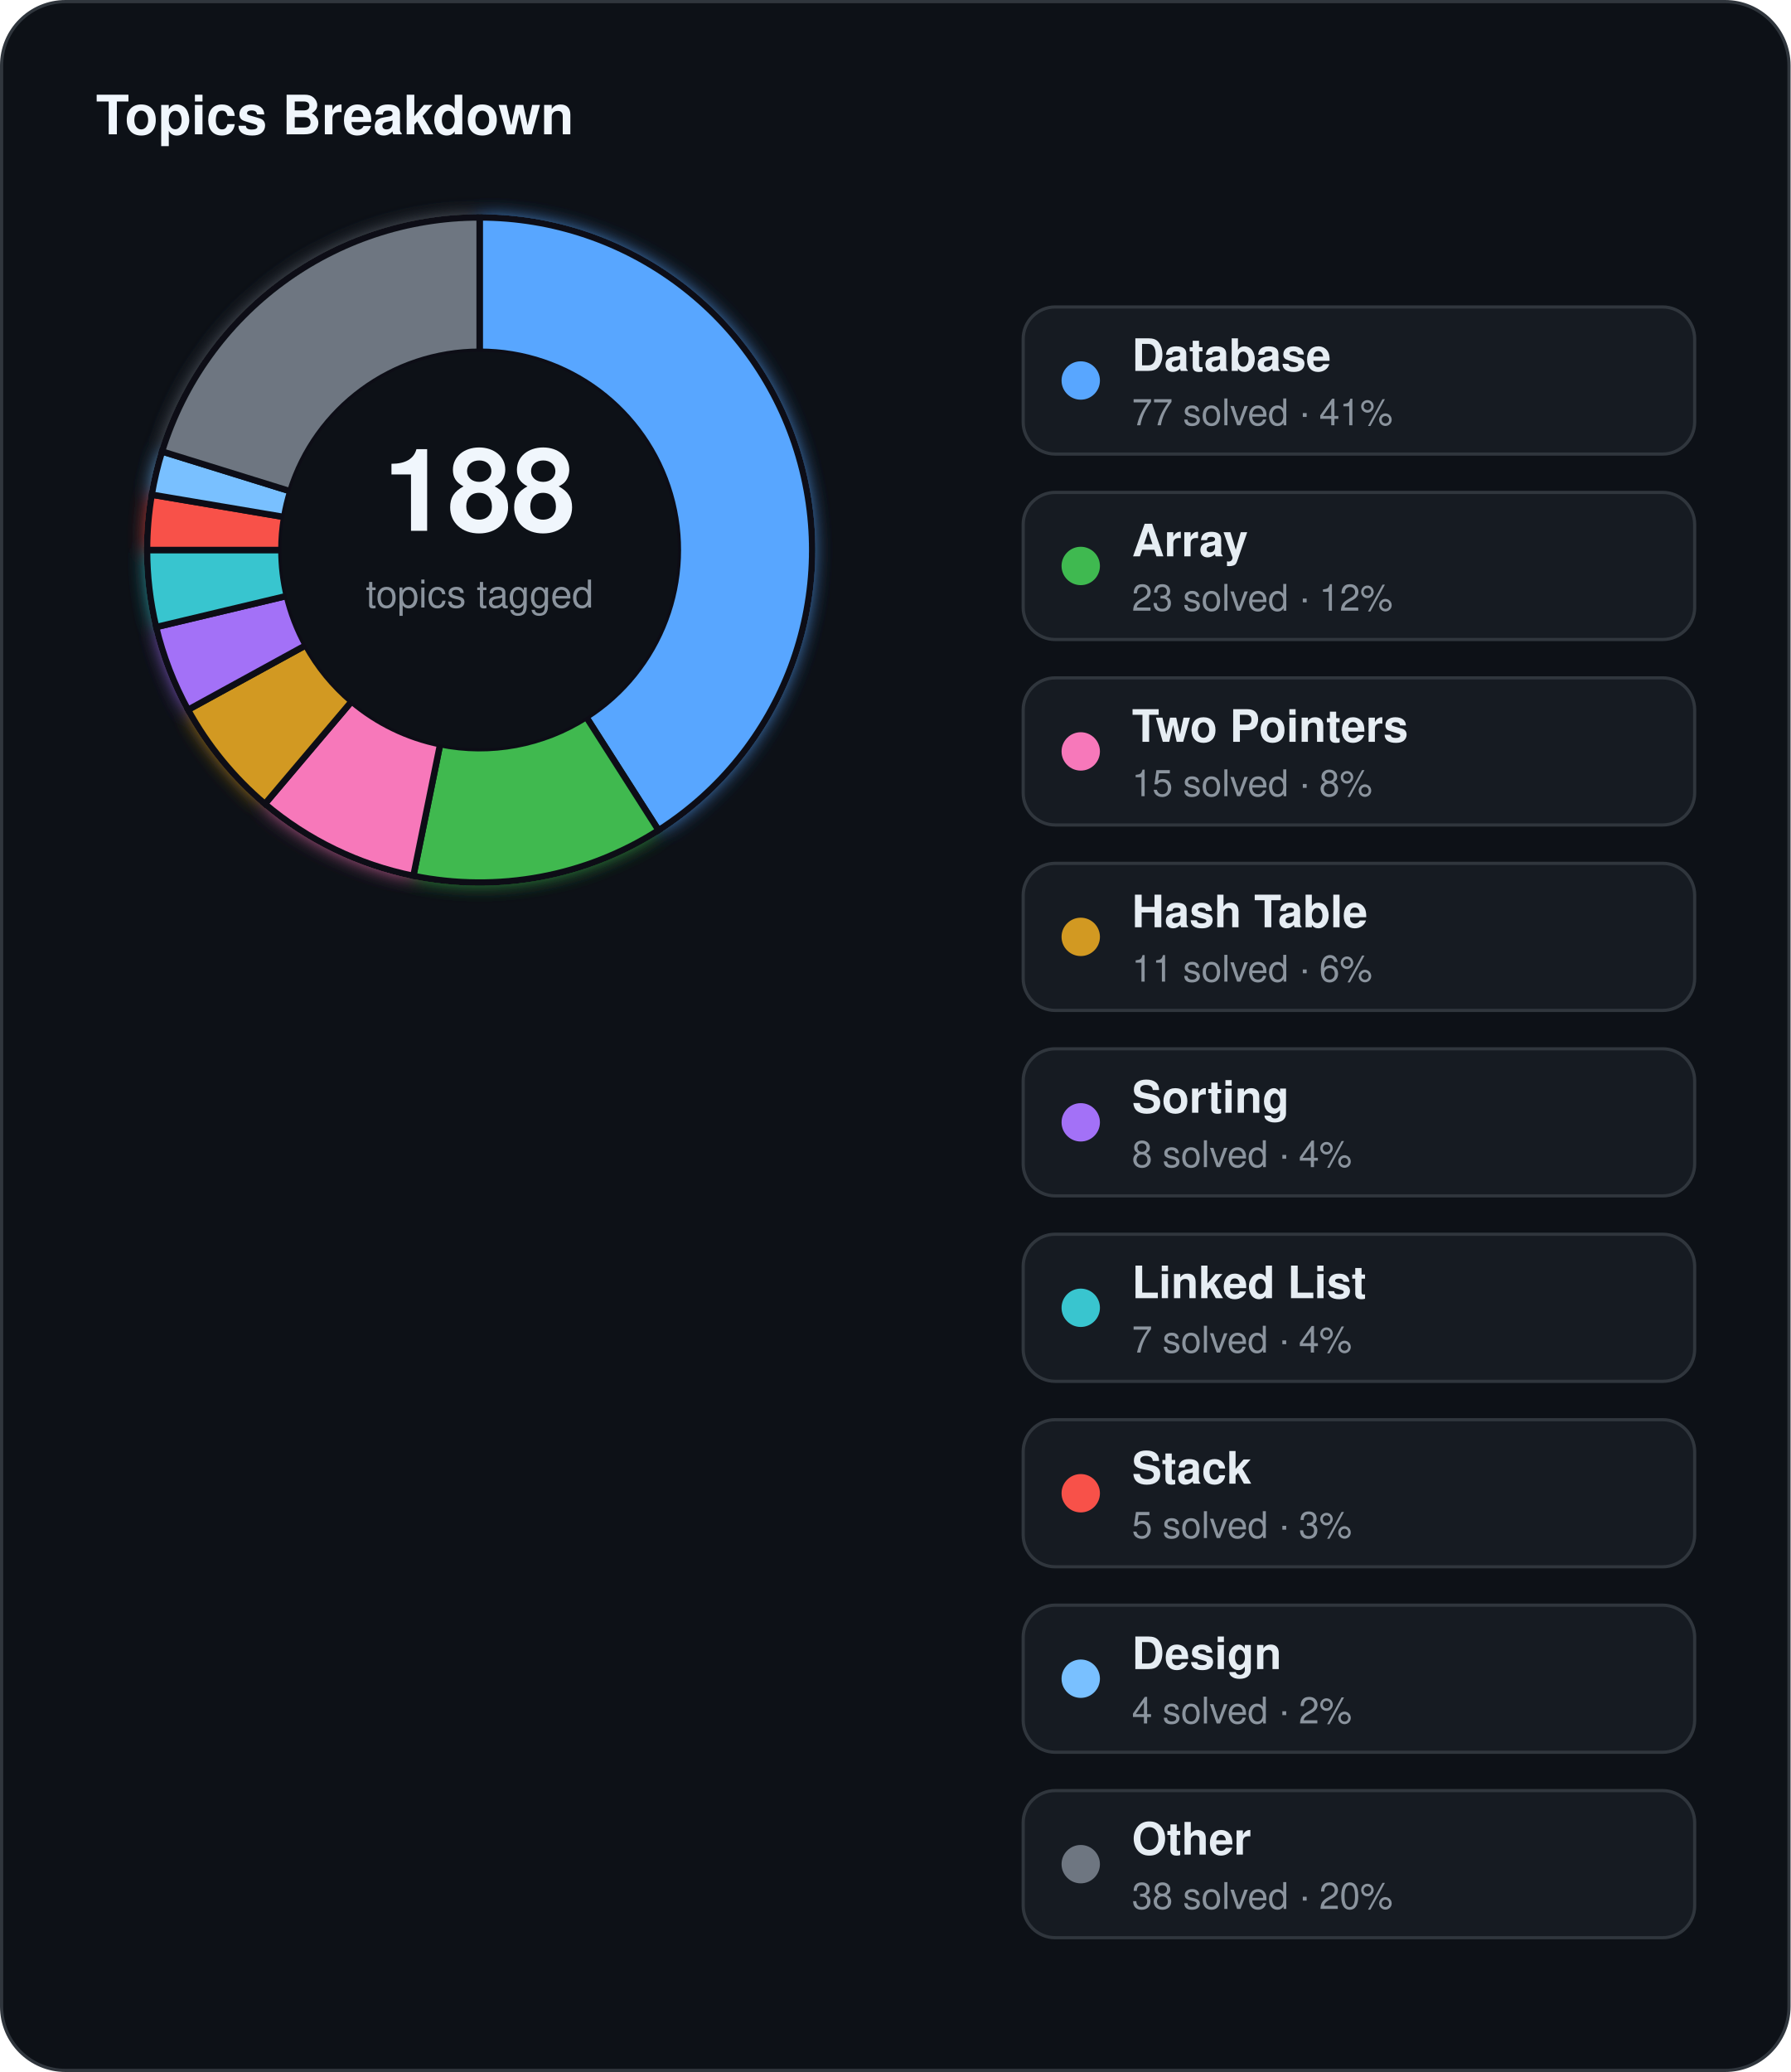
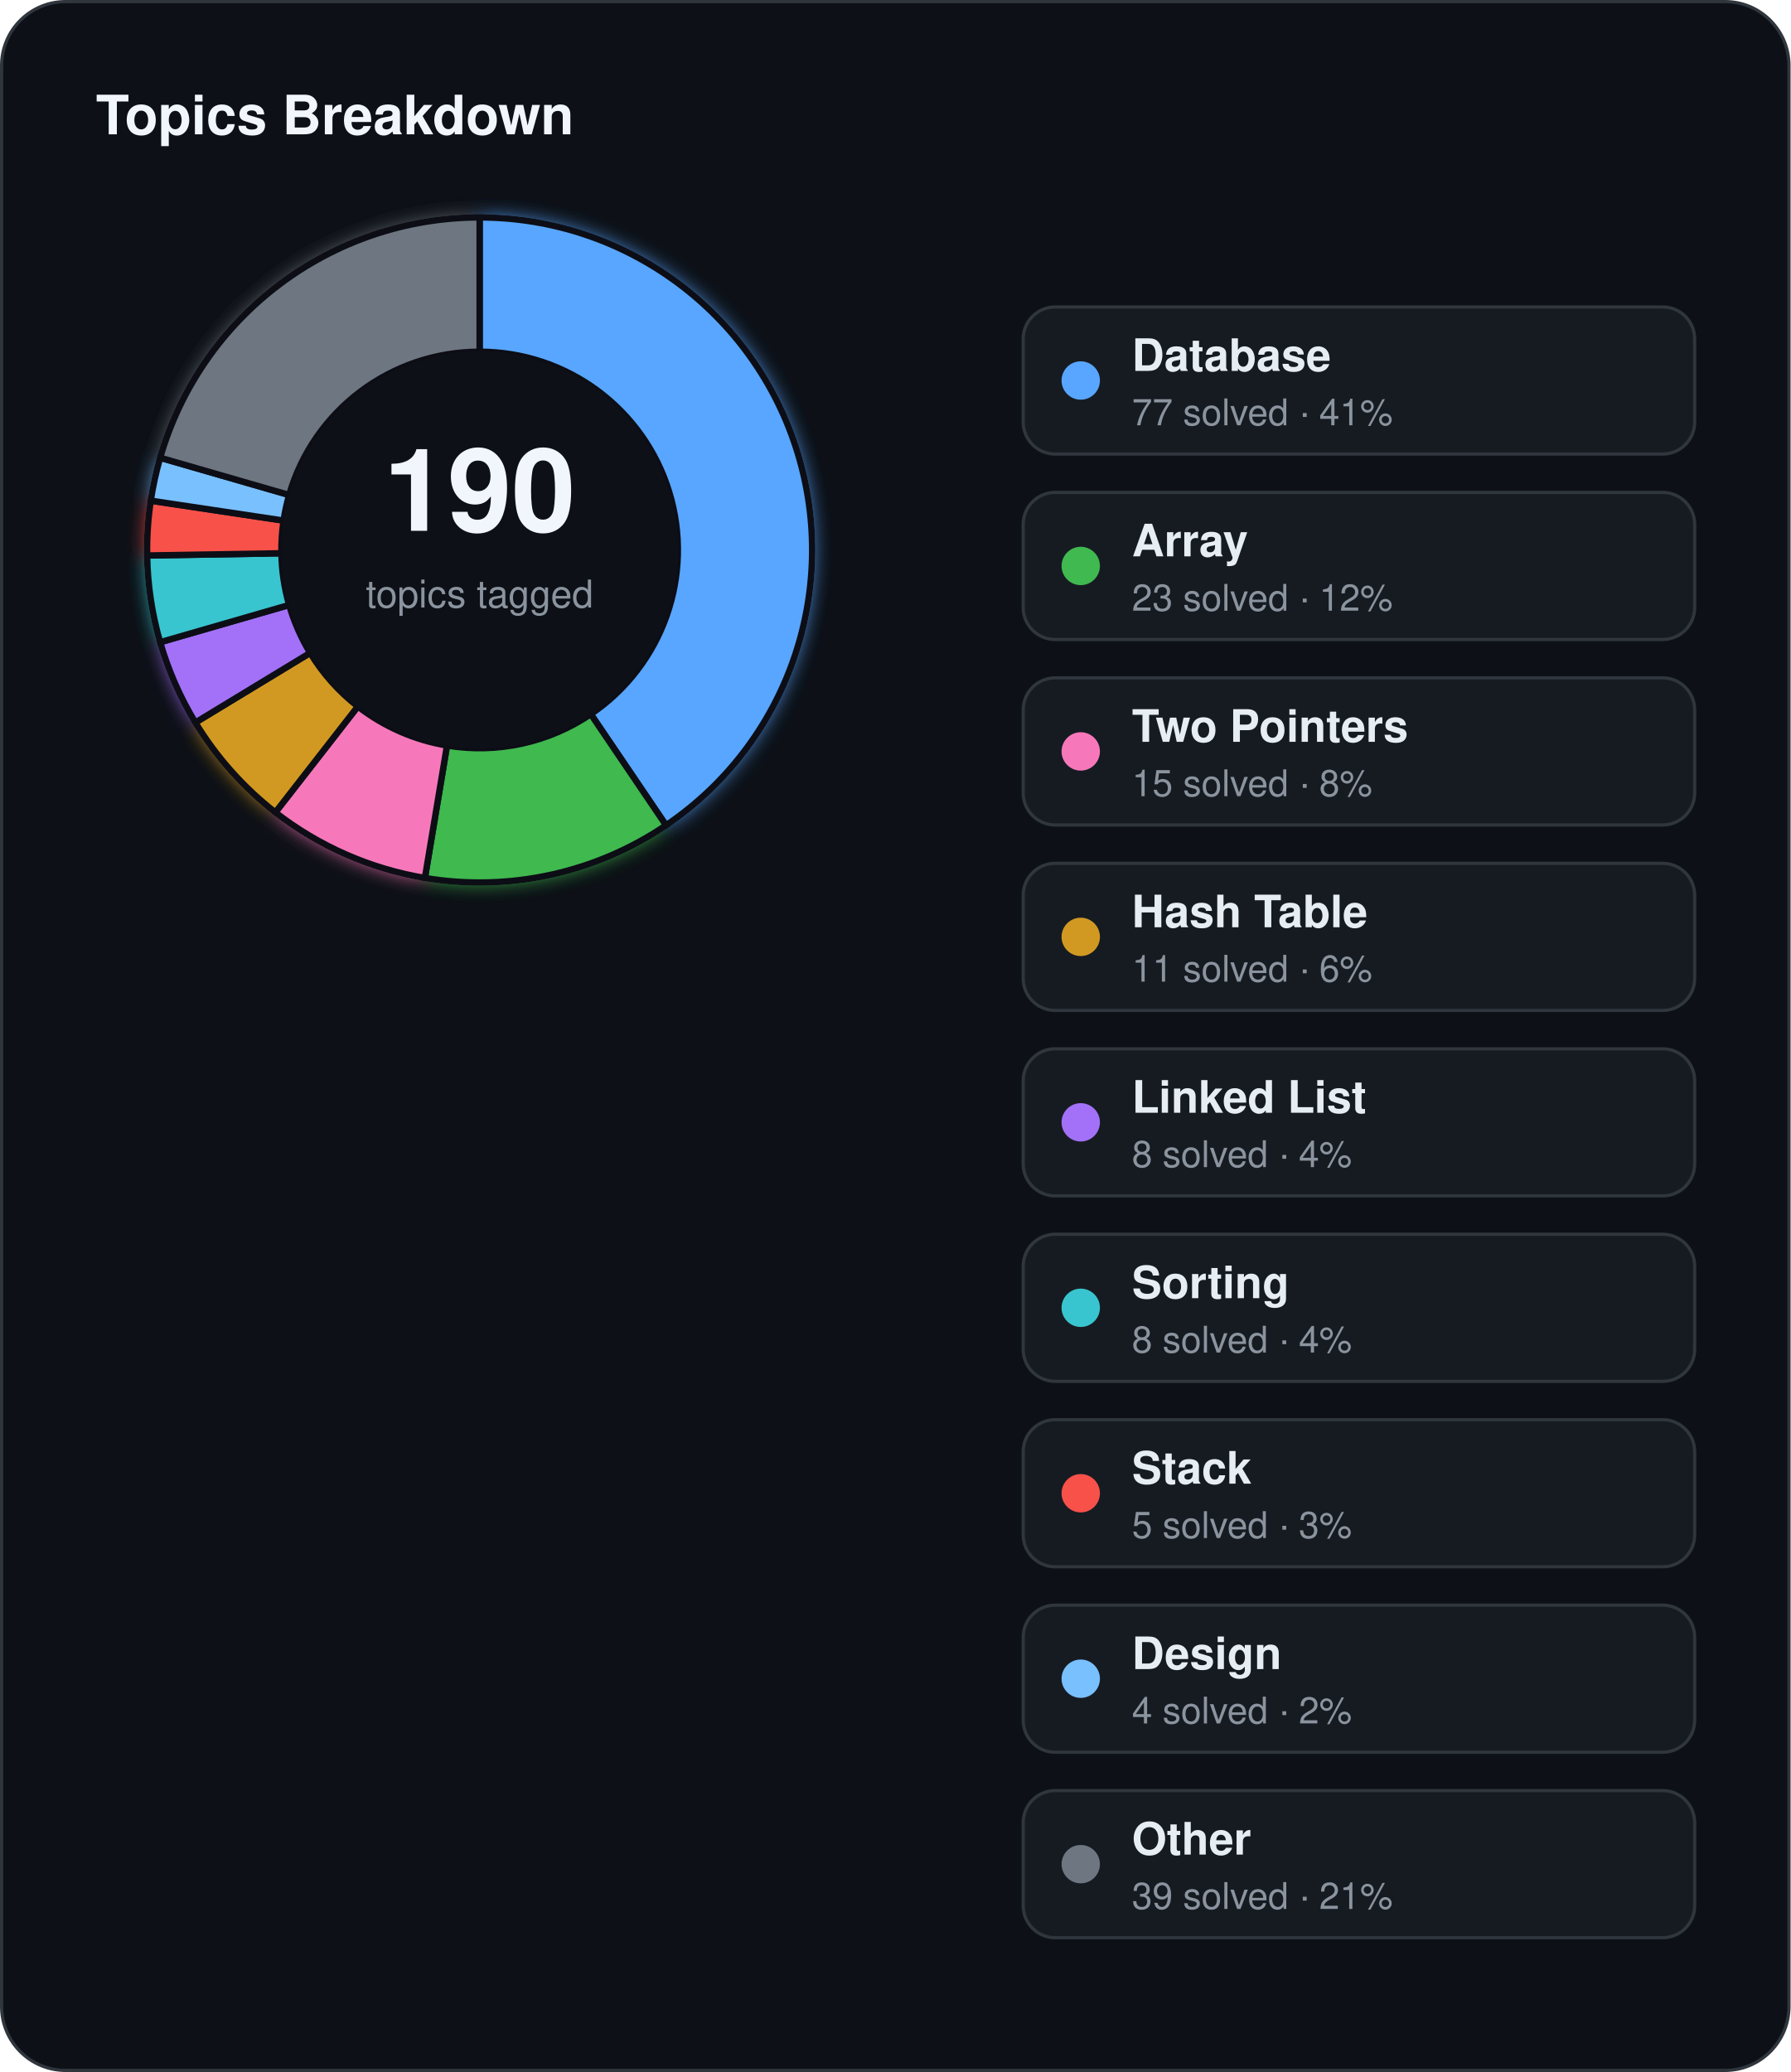
<svg xmlns="http://www.w3.org/2000/svg" width="560" height="648" viewBox="0 0 560 648">
  <defs>
    <filter id="topics-glow" x="-60%" y="-60%" width="220%" height="220%">
      <feGaussianBlur stdDeviation="3" result="blur" />
      <feMerge>
        <feMergeNode in="blur" />
        <feMergeNode in="SourceGraphic" />
      </feMerge>
    </filter>
  </defs>
  <rect x="0.5" y="0.5" width="559" height="647" rx="20" fill="#0d1117" stroke="#30363d" stroke-width="1" />
  <text x="30" y="42" fill="#f0f6fc" font-family="Segoe UI, Helvetica, Arial, sans-serif" font-size="17" font-weight="700">Topics Breakdown</text>
  <g filter="url(#topics-glow)">
-     <path d="M 150.00,68.00 A 104,104 0 0 1 205.96,259.66 L 183.36,224.26 A 62,62 0 0 0 150.00,110.00 Z" fill="#58a6ff" stroke="#0d1117" stroke-width="2" />
-     <path d="M 205.96,259.66 A 104,104 0 0 1 129.28,273.92 L 137.65,232.76 A 62,62 0 0 0 183.36,224.26 Z" fill="#3fb950" stroke="#0d1117" stroke-width="2" />
-     <path d="M 129.28,273.92 A 104,104 0 0 1 82.85,251.42 L 109.97,219.35 A 62,62 0 0 0 137.65,232.76 Z" fill="#f778ba" stroke="#0d1117" stroke-width="2" />
-     <path d="M 82.85,251.42 A 104,104 0 0 1 58.80,221.98 L 95.63,201.80 A 62,62 0 0 0 109.97,219.35 Z" fill="#d29922" stroke="#0d1117" stroke-width="2" />
-     <path d="M 58.80,221.98 A 104,104 0 0 1 48.83,196.11 L 89.69,186.37 A 62,62 0 0 0 95.63,201.80 Z" fill="#a371f7" stroke="#0d1117" stroke-width="2" />
-     <path d="M 48.83,196.11 A 104,104 0 0 1 46.00,172.00 L 88.00,172.00 A 62,62 0 0 0 89.69,186.37 Z" fill="#39c5cf" stroke="#0d1117" stroke-width="2" />
-     <path d="M 46.00,172.00 A 104,104 0 0 1 47.45,154.70 L 88.86,161.69 A 62,62 0 0 0 88.00,172.00 Z" fill="#f85149" stroke="#0d1117" stroke-width="2" />
-     <path d="M 47.45,154.70 A 104,104 0 0 1 50.67,141.19 L 90.78,153.63 A 62,62 0 0 0 88.86,161.69 Z" fill="#79c0ff" stroke="#0d1117" stroke-width="2" />
-     <path d="M 50.67,141.19 A 104,104 0 0 1 150.00,68.00 L 150.00,110.00 A 62,62 0 0 0 90.78,153.63 Z" fill="#6e7681" stroke="#0d1117" stroke-width="2" />
+     <path d="M 150.00,68.00 A 104,104 0 0 1 208.31,258.11 L 184.76,223.34 A 62,62 0 0 0 150.00,110.00 Z" fill="#58a6ff" stroke="#0d1117" stroke-width="2" />
+     <path d="M 208.31,258.11 A 104,104 0 0 1 132.88,274.58 L 139.80,233.15 A 62,62 0 0 0 184.76,223.34 Z" fill="#3fb950" stroke="#0d1117" stroke-width="2" />
+     <path d="M 132.88,274.58 A 104,104 0 0 1 86.12,254.07 L 111.92,220.93 A 62,62 0 0 0 139.80,233.15 Z" fill="#f778ba" stroke="#0d1117" stroke-width="2" />
+     <path d="M 86.12,254.07 A 104,104 0 0 1 61.10,225.97 L 97.00,204.18 A 62,62 0 0 0 111.92,220.93 Z" fill="#d29922" stroke="#0d1117" stroke-width="2" />
+     <path d="M 61.10,225.97 A 104,104 0 0 1 50.08,200.85 L 90.43,189.20 A 62,62 0 0 0 97.00,204.18 Z" fill="#a371f7" stroke="#0d1117" stroke-width="2" />
+     <path d="M 50.08,200.85 A 104,104 0 0 1 46.01,173.72 L 88.01,173.03 A 62,62 0 0 0 90.43,189.20 Z" fill="#39c5cf" stroke="#0d1117" stroke-width="2" />
+     <path d="M 46.01,173.72 A 104,104 0 0 1 47.15,156.58 L 88.69,162.81 A 62,62 0 0 0 88.01,173.03 Z" fill="#f85149" stroke="#0d1117" stroke-width="2" />
+     <path d="M 47.15,156.58 A 104,104 0 0 1 50.08,143.15 L 90.43,154.80 A 62,62 0 0 0 88.69,162.81 Z" fill="#79c0ff" stroke="#0d1117" stroke-width="2" />
+     <path d="M 50.08,143.15 A 104,104 0 0 1 150.00,68.00 L 150.00,110.00 A 62,62 0 0 0 90.43,154.80 Z" fill="#6e7681" stroke="#0d1117" stroke-width="2" />
  </g>
  <circle cx="150" cy="172" r="62" fill="#0d1117" />
-   <text x="150" y="166" text-anchor="middle" fill="#f0f6fc" font-family="Segoe UI, Helvetica, Arial, sans-serif" font-size="36" font-weight="700">188</text>
+   <text x="150" y="166" text-anchor="middle" fill="#f0f6fc" font-family="Segoe UI, Helvetica, Arial, sans-serif" font-size="36" font-weight="700">190</text>
  <text x="150" y="190" text-anchor="middle" fill="#8b949e" font-family="Segoe UI, Helvetica, Arial, sans-serif" font-size="12">topics tagged</text>
  <rect x="320" y="96" width="210" height="46" rx="10" fill="#161b22" stroke="#30363d" stroke-width="1" />
  <circle cx="338" cy="119" r="6" fill="#58a6ff" />
  <text x="354" y="116" fill="#e6edf3" font-family="Segoe UI, Helvetica, Arial, sans-serif" font-size="14" font-weight="600">Database</text>
  <text x="354" y="133" fill="#8b949e" font-family="Segoe UI, Helvetica, Arial, sans-serif" font-size="11.5">77 solved · 41%</text>
  <rect x="320" y="154" width="210" height="46" rx="10" fill="#161b22" stroke="#30363d" stroke-width="1" />
  <circle cx="338" cy="177" r="6" fill="#3fb950" />
  <text x="354" y="174" fill="#e6edf3" font-family="Segoe UI, Helvetica, Arial, sans-serif" font-size="14" font-weight="600">Array</text>
  <text x="354" y="191" fill="#8b949e" font-family="Segoe UI, Helvetica, Arial, sans-serif" font-size="11.5">23 solved · 12%</text>
  <rect x="320" y="212" width="210" height="46" rx="10" fill="#161b22" stroke="#30363d" stroke-width="1" />
  <circle cx="338" cy="235" r="6" fill="#f778ba" />
  <text x="354" y="232" fill="#e6edf3" font-family="Segoe UI, Helvetica, Arial, sans-serif" font-size="14" font-weight="600">Two Pointers</text>
  <text x="354" y="249" fill="#8b949e" font-family="Segoe UI, Helvetica, Arial, sans-serif" font-size="11.5">15 solved · 8%</text>
  <rect x="320" y="270" width="210" height="46" rx="10" fill="#161b22" stroke="#30363d" stroke-width="1" />
  <circle cx="338" cy="293" r="6" fill="#d29922" />
  <text x="354" y="290" fill="#e6edf3" font-family="Segoe UI, Helvetica, Arial, sans-serif" font-size="14" font-weight="600">Hash Table</text>
  <text x="354" y="307" fill="#8b949e" font-family="Segoe UI, Helvetica, Arial, sans-serif" font-size="11.5">11 solved · 6%</text>
  <rect x="320" y="328" width="210" height="46" rx="10" fill="#161b22" stroke="#30363d" stroke-width="1" />
  <circle cx="338" cy="351" r="6" fill="#a371f7" />
-   <text x="354" y="348" fill="#e6edf3" font-family="Segoe UI, Helvetica, Arial, sans-serif" font-size="14" font-weight="600">Sorting</text>
+   <text x="354" y="348" fill="#e6edf3" font-family="Segoe UI, Helvetica, Arial, sans-serif" font-size="14" font-weight="600">Linked List</text>
  <text x="354" y="365" fill="#8b949e" font-family="Segoe UI, Helvetica, Arial, sans-serif" font-size="11.5">8 solved · 4%</text>
  <rect x="320" y="386" width="210" height="46" rx="10" fill="#161b22" stroke="#30363d" stroke-width="1" />
  <circle cx="338" cy="409" r="6" fill="#39c5cf" />
-   <text x="354" y="406" fill="#e6edf3" font-family="Segoe UI, Helvetica, Arial, sans-serif" font-size="14" font-weight="600">Linked List</text>
-   <text x="354" y="423" fill="#8b949e" font-family="Segoe UI, Helvetica, Arial, sans-serif" font-size="11.5">7 solved · 4%</text>
+   <text x="354" y="406" fill="#e6edf3" font-family="Segoe UI, Helvetica, Arial, sans-serif" font-size="14" font-weight="600">Sorting</text>
+   <text x="354" y="423" fill="#8b949e" font-family="Segoe UI, Helvetica, Arial, sans-serif" font-size="11.5">8 solved · 4%</text>
  <rect x="320" y="444" width="210" height="46" rx="10" fill="#161b22" stroke="#30363d" stroke-width="1" />
  <circle cx="338" cy="467" r="6" fill="#f85149" />
  <text x="354" y="464" fill="#e6edf3" font-family="Segoe UI, Helvetica, Arial, sans-serif" font-size="14" font-weight="600">Stack</text>
  <text x="354" y="481" fill="#8b949e" font-family="Segoe UI, Helvetica, Arial, sans-serif" font-size="11.5">5 solved · 3%</text>
  <rect x="320" y="502" width="210" height="46" rx="10" fill="#161b22" stroke="#30363d" stroke-width="1" />
  <circle cx="338" cy="525" r="6" fill="#79c0ff" />
  <text x="354" y="522" fill="#e6edf3" font-family="Segoe UI, Helvetica, Arial, sans-serif" font-size="14" font-weight="600">Design</text>
  <text x="354" y="539" fill="#8b949e" font-family="Segoe UI, Helvetica, Arial, sans-serif" font-size="11.5">4 solved · 2%</text>
  <rect x="320" y="560" width="210" height="46" rx="10" fill="#161b22" stroke="#30363d" stroke-width="1" />
  <circle cx="338" cy="583" r="6" fill="#6e7681" />
  <text x="354" y="580" fill="#e6edf3" font-family="Segoe UI, Helvetica, Arial, sans-serif" font-size="14" font-weight="600">Other</text>
-   <text x="354" y="597" fill="#8b949e" font-family="Segoe UI, Helvetica, Arial, sans-serif" font-size="11.5">38 solved · 20%</text>
+   <text x="354" y="597" fill="#8b949e" font-family="Segoe UI, Helvetica, Arial, sans-serif" font-size="11.5">39 solved · 21%</text>
</svg>
